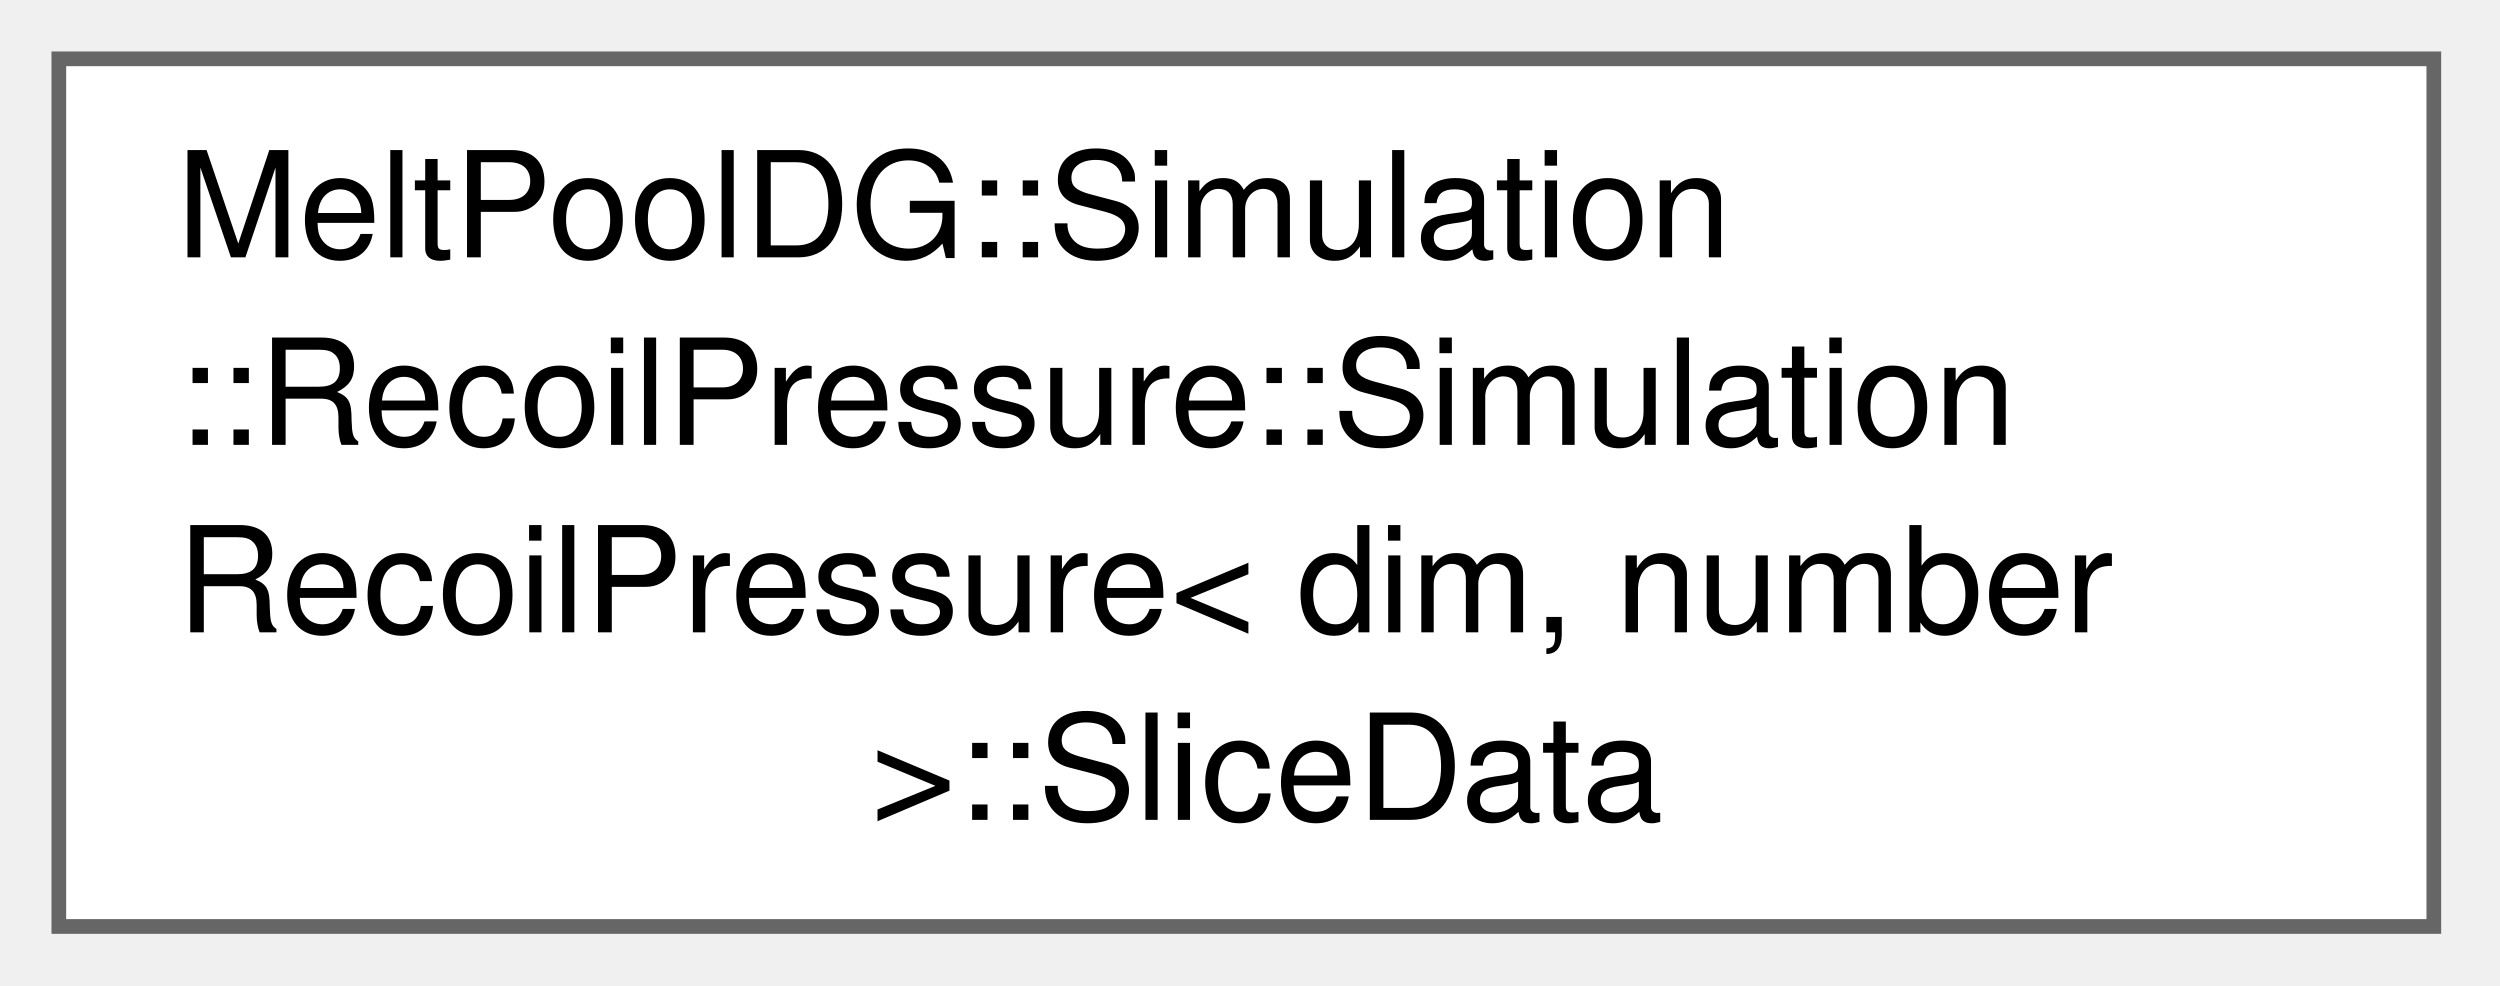
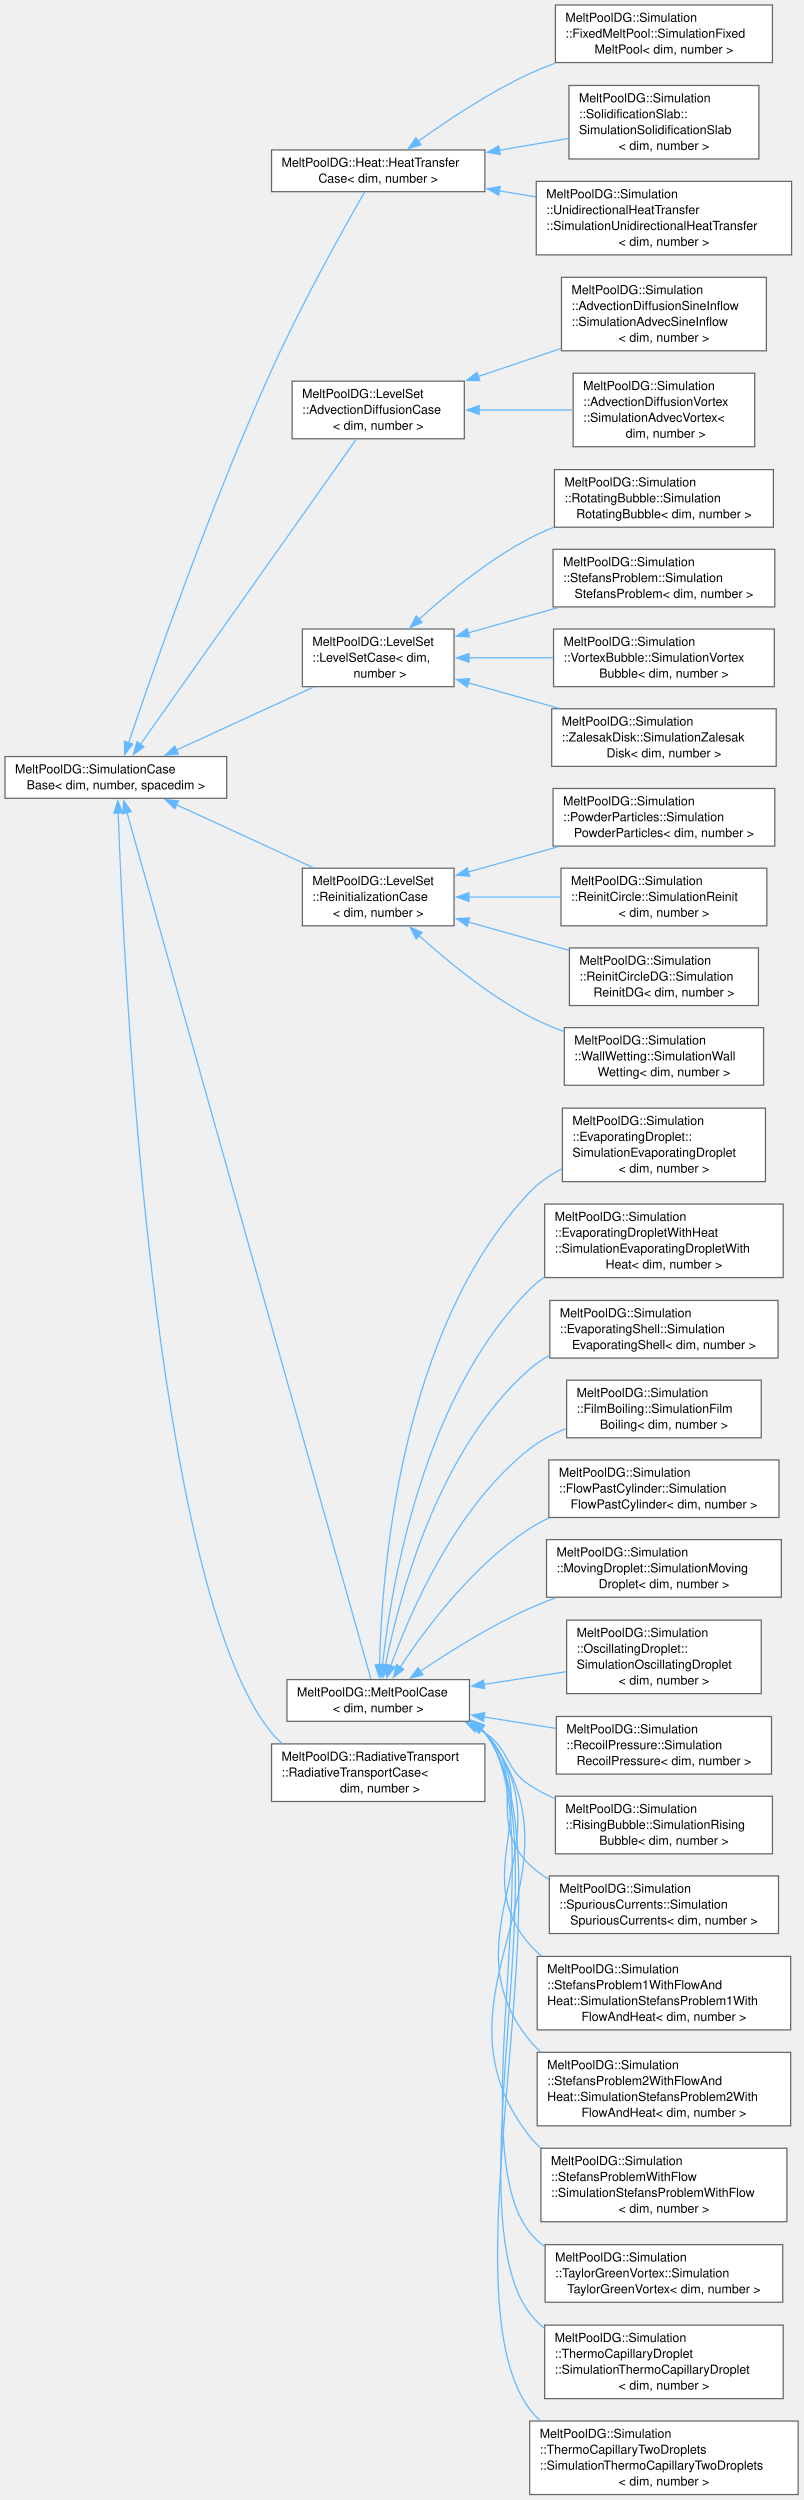
- <svg xmlns="http://www.w3.org/2000/svg" xmlns:xlink="http://www.w3.org/1999/xlink" width="170pt" height="67pt" viewBox="0.00 0.00 170.00 67.00">
-   <g id="graph0" class="graph" transform="scale(1 1) rotate(0) translate(4 63)">
+ <svg xmlns="http://www.w3.org/2000/svg" xmlns:xlink="http://www.w3.org/1999/xlink" width="645pt" height="2007pt" viewBox="0.00 0.00 645.00 2007.00">
+   <g id="graph0" class="graph" transform="scale(1 1) rotate(0) translate(4 2002.62)">
    <g id="Node000000" class="node">
      <g id="a_Node000000">
-         <a xlink:href="structMeltPoolDG_1_1Simulation_1_1RecoilPressure_1_1SimulationRecoilPressure_1_1SliceData.html" target="_top" xlink:title=" ">
-           <polygon fill="white" stroke="#666666" points="161.5,-59 0,-59 0,0 161.5,0 161.5,-59" />
-           <text xml:space="preserve" text-anchor="start" x="8" y="-45.5" font-family="Helvetica,sans-Serif" font-size="10.00">MeltPoolDG::Simulation</text>
-           <text xml:space="preserve" text-anchor="start" x="8" y="-32.75" font-family="Helvetica,sans-Serif" font-size="10.00">::RecoilPressure::Simulation</text>
-           <text xml:space="preserve" text-anchor="start" x="8" y="-20" font-family="Helvetica,sans-Serif" font-size="10.00">RecoilPressure&lt; dim, number</text>
-           <text xml:space="preserve" text-anchor="middle" x="80.75" y="-7.25" font-family="Helvetica,sans-Serif" font-size="10.00"> &gt;::SliceData</text>
+         <a xlink:href="classMeltPoolDG_1_1SimulationCaseBase.html" target="_top" xlink:title="Base class for managing a simulation case in a parallel computing environment.">
+           <polygon fill="white" stroke="#666666" points="178,-1395.25 0,-1395.25 0,-1361.75 178,-1361.75 178,-1395.25" />
+           <text xml:space="preserve" text-anchor="start" x="8" y="-1381.75" font-family="Helvetica,sans-Serif" font-size="10.00">MeltPoolDG::SimulationCase</text>
+           <text xml:space="preserve" text-anchor="middle" x="89" y="-1369" font-family="Helvetica,sans-Serif" font-size="10.00">Base&lt; dim, number, spacedim &gt;</text>
+         </a>
+       </g>
+     </g>
+     <g id="Node000001" class="node">
+       <g id="a_Node000001">
+         <a xlink:href="classMeltPoolDG_1_1Heat_1_1HeatTransferCase.html" target="_top" xlink:title=" ">
+           <polygon fill="white" stroke="#666666" points="385.25,-1882.25 214,-1882.25 214,-1848.75 385.25,-1848.75 385.25,-1882.25" />
+           <text xml:space="preserve" text-anchor="start" x="222" y="-1868.75" font-family="Helvetica,sans-Serif" font-size="10.00">MeltPoolDG::Heat::HeatTransfer</text>
+           <text xml:space="preserve" text-anchor="middle" x="299.62" y="-1856" font-family="Helvetica,sans-Serif" font-size="10.00">Case&lt; dim, number &gt;</text>
+         </a>
+       </g>
+     </g>
+     <g id="edge201_Node000000_Node000001" class="edge">
+       <g id="a_edge201_Node000000_Node000001">
+         <a xlink:title=" ">
+           <path fill="none" stroke="#63b8ff" d="M99.17,-1406.1C118.34,-1462.99 164.99,-1597.06 214,-1705.5 238.2,-1759.05 272.2,-1819.74 288.77,-1848.57" />
+           <polygon fill="#63b8ff" stroke="#63b8ff" points="102.58,-1405.28 96.08,-1396.91 95.94,-1407.5 102.58,-1405.28" />
+         </a>
+       </g>
+     </g>
+     <g id="Node000005" class="node">
+       <g id="a_Node000005">
+         <a xlink:href="classMeltPoolDG_1_1LevelSet_1_1AdvectionDiffusionCase.html" target="_top" xlink:title=" ">
+           <polygon fill="white" stroke="#666666" points="368.75,-1696.62 230.5,-1696.62 230.5,-1650.38 368.75,-1650.38 368.75,-1696.62" />
+           <text xml:space="preserve" text-anchor="start" x="238.5" y="-1683.12" font-family="Helvetica,sans-Serif" font-size="10.00">MeltPoolDG::LevelSet</text>
+           <text xml:space="preserve" text-anchor="start" x="238.5" y="-1670.38" font-family="Helvetica,sans-Serif" font-size="10.00">::AdvectionDiffusionCase</text>
+           <text xml:space="preserve" text-anchor="middle" x="299.62" y="-1657.62" font-family="Helvetica,sans-Serif" font-size="10.00">&lt; dim, number &gt;</text>
+         </a>
+       </g>
+     </g>
+     <g id="edge205_Node000000_Node000005" class="edge">
+       <g id="a_edge205_Node000000_Node000005">
+         <a xlink:title=" ">
+           <path fill="none" stroke="#63b8ff" d="M108.53,-1404.7C148.76,-1461.58 243.54,-1595.61 281.99,-1649.97" />
+           <polygon fill="#63b8ff" stroke="#63b8ff" points="111.62,-1403.01 102.99,-1396.87 105.91,-1407.06 111.62,-1403.01" />
+         </a>
+       </g>
+     </g>
+     <g id="Node000008" class="node">
+       <g id="a_Node000008">
+         <a xlink:href="classMeltPoolDG_1_1LevelSet_1_1LevelSetCase.html" target="_top" xlink:title=" ">
+           <polygon fill="white" stroke="#666666" points="360.5,-1497.62 238.75,-1497.62 238.75,-1451.38 360.5,-1451.38 360.5,-1497.62" />
+           <text xml:space="preserve" text-anchor="start" x="246.75" y="-1484.12" font-family="Helvetica,sans-Serif" font-size="10.00">MeltPoolDG::LevelSet</text>
+           <text xml:space="preserve" text-anchor="start" x="246.75" y="-1471.38" font-family="Helvetica,sans-Serif" font-size="10.00">::LevelSetCase&lt; dim,</text>
+           <text xml:space="preserve" text-anchor="middle" x="299.62" y="-1458.62" font-family="Helvetica,sans-Serif" font-size="10.00"> number &gt;</text>
+         </a>
+       </g>
+     </g>
+     <g id="edge208_Node000000_Node000008" class="edge">
+       <g id="a_edge208_Node000000_Node000008">
+         <a xlink:title=" ">
+           <path fill="none" stroke="#63b8ff" d="M137.55,-1400.38C170.37,-1415.48 213.98,-1435.55 247.54,-1450.99" />
+           <polygon fill="#63b8ff" stroke="#63b8ff" points="139.22,-1397.3 128.67,-1396.3 136.29,-1403.66 139.22,-1397.3" />
+         </a>
+       </g>
+     </g>
+     <g id="Node000013" class="node">
+       <g id="a_Node000013">
+         <a xlink:href="classMeltPoolDG_1_1LevelSet_1_1ReinitializationCase.html" target="_top" xlink:title=" ">
+           <polygon fill="white" stroke="#666666" points="360.5,-1305.62 238.75,-1305.62 238.75,-1259.38 360.5,-1259.38 360.5,-1305.62" />
+           <text xml:space="preserve" text-anchor="start" x="246.75" y="-1292.12" font-family="Helvetica,sans-Serif" font-size="10.00">MeltPoolDG::LevelSet</text>
+           <text xml:space="preserve" text-anchor="start" x="246.75" y="-1279.38" font-family="Helvetica,sans-Serif" font-size="10.00">::ReinitializationCase</text>
+           <text xml:space="preserve" text-anchor="middle" x="299.62" y="-1266.62" font-family="Helvetica,sans-Serif" font-size="10.00">&lt; dim, number &gt;</text>
+         </a>
+       </g>
+     </g>
+     <g id="edge213_Node000000_Node000013" class="edge">
+       <g id="a_edge213_Node000000_Node000013">
+         <a xlink:title=" ">
+           <path fill="none" stroke="#63b8ff" d="M137.55,-1356.62C170.37,-1341.52 213.98,-1321.45 247.54,-1306.01" />
+           <polygon fill="#63b8ff" stroke="#63b8ff" points="136.29,-1353.34 128.67,-1360.7 139.22,-1359.7 136.29,-1353.34" />
+         </a>
+       </g>
+     </g>
+     <g id="Node000018" class="node">
+       <g id="a_Node000018">
+         <a xlink:href="classMeltPoolDG_1_1MeltPoolCase.html" target="_top" xlink:title=" ">
+           <polygon fill="white" stroke="#666666" points="372.88,-654.25 226.38,-654.25 226.38,-620.75 372.88,-620.75 372.88,-654.25" />
+           <text xml:space="preserve" text-anchor="start" x="234.38" y="-640.75" font-family="Helvetica,sans-Serif" font-size="10.00">MeltPoolDG::MeltPoolCase</text>
+           <text xml:space="preserve" text-anchor="middle" x="299.62" y="-628" font-family="Helvetica,sans-Serif" font-size="10.00">&lt; dim, number &gt;</text>
+         </a>
+       </g>
+     </g>
+     <g id="edge218_Node000000_Node000018" class="edge">
+       <g id="a_edge218_Node000000_Node000018">
+         <a xlink:title=" ">
+           <path fill="none" stroke="#63b8ff" d="M97.93,-1350.35C132.13,-1228.87 266.58,-751.33 293.8,-654.63" />
+           <polygon fill="#63b8ff" stroke="#63b8ff" points="94.6,-1349.24 95.26,-1359.82 101.34,-1351.14 94.6,-1349.24" />
+         </a>
+       </g>
+     </g>
+     <g id="Node000035" class="node">
+       <g id="a_Node000035">
+         <a xlink:href="classMeltPoolDG_1_1RadiativeTransport_1_1RadiativeTransportCase.html" target="_top" xlink:title=" ">
+           <polygon fill="white" stroke="#666666" points="385.25,-602.62 214,-602.62 214,-556.38 385.25,-556.38 385.25,-602.62" />
+           <text xml:space="preserve" text-anchor="start" x="222" y="-589.12" font-family="Helvetica,sans-Serif" font-size="10.00">MeltPoolDG::RadiativeTransport</text>
+           <text xml:space="preserve" text-anchor="start" x="222" y="-576.38" font-family="Helvetica,sans-Serif" font-size="10.00">::RadiativeTransportCase&lt;</text>
+           <text xml:space="preserve" text-anchor="middle" x="299.62" y="-563.62" font-family="Helvetica,sans-Serif" font-size="10.00"> dim, number &gt;</text>
+         </a>
+       </g>
+     </g>
+     <g id="edge235_Node000000_Node000035" class="edge">
+       <g id="a_edge235_Node000000_Node000035">
+         <a xlink:title=" ">
+           <path fill="none" stroke="#63b8ff" d="M90.87,-1350.29C95.27,-1226.01 118.63,-728.28 214,-611.5 216.58,-608.34 219.51,-605.49 222.7,-602.92" />
+           <polygon fill="#63b8ff" stroke="#63b8ff" points="87.39,-1349.81 90.55,-1359.92 94.39,-1350.05 87.39,-1349.81" />
+         </a>
+       </g>
+     </g>
+     <g id="Node000002" class="node">
+       <g id="a_Node000002">
+         <a xlink:href="classMeltPoolDG_1_1Simulation_1_1FixedMeltPool_1_1SimulationFixedMeltPool.html" target="_top" xlink:title=" ">
+           <polygon fill="white" stroke="#666666" points="616.12,-1998.62 441.88,-1998.62 441.88,-1952.38 616.12,-1952.38 616.12,-1998.62" />
+           <text xml:space="preserve" text-anchor="start" x="449.88" y="-1985.12" font-family="Helvetica,sans-Serif" font-size="10.00">MeltPoolDG::Simulation</text>
+           <text xml:space="preserve" text-anchor="start" x="449.88" y="-1972.38" font-family="Helvetica,sans-Serif" font-size="10.00">::FixedMeltPool::SimulationFixed</text>
+           <text xml:space="preserve" text-anchor="middle" x="529" y="-1959.62" font-family="Helvetica,sans-Serif" font-size="10.00">MeltPool&lt; dim, number &gt;</text>
+         </a>
+       </g>
+     </g>
+     <g id="edge202_Node000001_Node000002" class="edge">
+       <g id="a_edge202_Node000001_Node000002">
+         <a xlink:title=" ">
+           <path fill="none" stroke="#63b8ff" d="M331.77,-1889.16C355.32,-1906.16 389.01,-1928.61 421.25,-1943.5 427.75,-1946.5 434.6,-1949.3 441.56,-1951.9" />
+           <polygon fill="#63b8ff" stroke="#63b8ff" points="333.99,-1886.45 323.86,-1883.37 329.86,-1892.1 333.99,-1886.45" />
+         </a>
+       </g>
+     </g>
+     <g id="Node000003" class="node">
+       <g id="a_Node000003">
+         <a xlink:href="classMeltPoolDG_1_1Simulation_1_1SolidificationSlab_1_1SimulationSolidificationSlab.html" target="_top" xlink:title=" ">
+           <polygon fill="white" stroke="#666666" points="605.25,-1934 452.75,-1934 452.75,-1875 605.25,-1875 605.25,-1934" />
+           <text xml:space="preserve" text-anchor="start" x="460.75" y="-1920.5" font-family="Helvetica,sans-Serif" font-size="10.00">MeltPoolDG::Simulation</text>
+           <text xml:space="preserve" text-anchor="start" x="460.75" y="-1907.75" font-family="Helvetica,sans-Serif" font-size="10.00">::SolidificationSlab::</text>
+           <text xml:space="preserve" text-anchor="start" x="460.75" y="-1895" font-family="Helvetica,sans-Serif" font-size="10.00">SimulationSolidificationSlab</text>
+           <text xml:space="preserve" text-anchor="middle" x="529" y="-1882.25" font-family="Helvetica,sans-Serif" font-size="10.00">&lt; dim, number &gt;</text>
+         </a>
+       </g>
+     </g>
+     <g id="edge203_Node000001_Node000003" class="edge">
+       <g id="a_edge203_Node000001_Node000003">
+         <a xlink:title=" ">
+           <path fill="none" stroke="#63b8ff" d="M396.79,-1881.99C415.39,-1885.18 434.64,-1888.49 452.47,-1891.54" />
+           <polygon fill="#63b8ff" stroke="#63b8ff" points="397.55,-1878.57 387.11,-1880.33 396.37,-1885.47 397.55,-1878.57" />
+         </a>
+       </g>
+     </g>
+     <g id="Node000004" class="node">
+       <g id="a_Node000004">
+         <a xlink:href="classMeltPoolDG_1_1Simulation_1_1UnidirectionalHeatTransfer_1_1SimulationUnidirectionalHeatTransfer.html" target="_top" xlink:title=" ">
+           <polygon fill="white" stroke="#666666" points="631.5,-1857 426.5,-1857 426.5,-1798 631.5,-1798 631.5,-1857" />
+           <text xml:space="preserve" text-anchor="start" x="434.5" y="-1843.5" font-family="Helvetica,sans-Serif" font-size="10.00">MeltPoolDG::Simulation</text>
+           <text xml:space="preserve" text-anchor="start" x="434.5" y="-1830.75" font-family="Helvetica,sans-Serif" font-size="10.00">::UnidirectionalHeatTransfer</text>
+           <text xml:space="preserve" text-anchor="start" x="434.5" y="-1818" font-family="Helvetica,sans-Serif" font-size="10.00">::SimulationUnidirectionalHeatTransfer</text>
+           <text xml:space="preserve" text-anchor="middle" x="529" y="-1805.25" font-family="Helvetica,sans-Serif" font-size="10.00">&lt; dim, number &gt;</text>
+         </a>
+       </g>
+     </g>
+     <g id="edge204_Node000001_Node000004" class="edge">
+       <g id="a_edge204_Node000001_Node000004">
+         <a xlink:title=" ">
+           <path fill="none" stroke="#63b8ff" d="M396.9,-1849.41C406.6,-1847.79 416.48,-1846.14 426.23,-1844.51" />
+           <polygon fill="#63b8ff" stroke="#63b8ff" points="396.39,-1845.95 387.11,-1851.05 397.55,-1852.85 396.39,-1845.95" />
+         </a>
+       </g>
+     </g>
+     <g id="Node000006" class="node">
+       <g id="a_Node000006">
+         <a xlink:href="classMeltPoolDG_1_1Simulation_1_1AdvectionDiffusionSineInflow_1_1SimulationAdvecSineInflow.html" target="_top" xlink:title=" ">
+           <polygon fill="white" stroke="#666666" points="611.25,-1780 446.75,-1780 446.75,-1721 611.25,-1721 611.25,-1780" />
+           <text xml:space="preserve" text-anchor="start" x="454.75" y="-1766.5" font-family="Helvetica,sans-Serif" font-size="10.00">MeltPoolDG::Simulation</text>
+           <text xml:space="preserve" text-anchor="start" x="454.75" y="-1753.75" font-family="Helvetica,sans-Serif" font-size="10.00">::AdvectionDiffusionSineInflow</text>
+           <text xml:space="preserve" text-anchor="start" x="454.75" y="-1741" font-family="Helvetica,sans-Serif" font-size="10.00">::SimulationAdvecSineInflow</text>
+           <text xml:space="preserve" text-anchor="middle" x="529" y="-1728.25" font-family="Helvetica,sans-Serif" font-size="10.00">&lt; dim, number &gt;</text>
+         </a>
+       </g>
+     </g>
+     <g id="edge206_Node000005_Node000006" class="edge">
+       <g id="a_edge206_Node000005_Node000006">
+         <a xlink:title=" ">
+           <path fill="none" stroke="#63b8ff" d="M379.89,-1700.34C401.41,-1707.63 424.75,-1715.53 446.39,-1722.86" />
+           <polygon fill="#63b8ff" stroke="#63b8ff" points="381.18,-1697.08 370.59,-1697.19 378.94,-1703.72 381.18,-1697.08" />
+         </a>
+       </g>
+     </g>
+     <g id="Node000007" class="node">
+       <g id="a_Node000007">
+         <a xlink:href="classMeltPoolDG_1_1Simulation_1_1AdvectionDiffusionVortex_1_1SimulationAdvecVortex.html" target="_top" xlink:title=" ">
+           <polygon fill="white" stroke="#666666" points="601.88,-1703 456.12,-1703 456.12,-1644 601.88,-1644 601.88,-1703" />
+           <text xml:space="preserve" text-anchor="start" x="464.12" y="-1689.5" font-family="Helvetica,sans-Serif" font-size="10.00">MeltPoolDG::Simulation</text>
+           <text xml:space="preserve" text-anchor="start" x="464.12" y="-1676.75" font-family="Helvetica,sans-Serif" font-size="10.00">::AdvectionDiffusionVortex</text>
+           <text xml:space="preserve" text-anchor="start" x="464.12" y="-1664" font-family="Helvetica,sans-Serif" font-size="10.00">::SimulationAdvecVortex&lt;</text>
+           <text xml:space="preserve" text-anchor="middle" x="529" y="-1651.25" font-family="Helvetica,sans-Serif" font-size="10.00"> dim, number &gt;</text>
+         </a>
+       </g>
+     </g>
+     <g id="edge207_Node000005_Node000007" class="edge">
+       <g id="a_edge207_Node000005_Node000007">
+         <a xlink:title=" ">
+           <path fill="none" stroke="#63b8ff" d="M380.58,-1673.5C405.02,-1673.5 431.75,-1673.5 455.66,-1673.5" />
+           <polygon fill="#63b8ff" stroke="#63b8ff" points="380.67,-1670 370.67,-1673.5 380.67,-1677 380.67,-1670" />
+         </a>
+       </g>
+     </g>
+     <g id="Node000009" class="node">
+       <g id="a_Node000009">
+         <a xlink:href="classMeltPoolDG_1_1Simulation_1_1RotatingBubble_1_1SimulationRotatingBubble.html" target="_top" xlink:title=" ">
+           <polygon fill="white" stroke="#666666" points="616.88,-1625.62 441.12,-1625.62 441.12,-1579.38 616.88,-1579.38 616.88,-1625.62" />
+           <text xml:space="preserve" text-anchor="start" x="449.12" y="-1612.12" font-family="Helvetica,sans-Serif" font-size="10.00">MeltPoolDG::Simulation</text>
+           <text xml:space="preserve" text-anchor="start" x="449.12" y="-1599.38" font-family="Helvetica,sans-Serif" font-size="10.00">::RotatingBubble::Simulation</text>
+           <text xml:space="preserve" text-anchor="middle" x="529" y="-1586.62" font-family="Helvetica,sans-Serif" font-size="10.00">RotatingBubble&lt; dim, number &gt;</text>
+         </a>
+       </g>
+     </g>
+     <g id="edge209_Node000008_Node000009" class="edge">
+       <g id="a_edge209_Node000008_Node000009">
+         <a xlink:title=" ">
+           <path fill="none" stroke="#63b8ff" d="M332.42,-1505.43C355.45,-1526.36 388.23,-1553.24 421.25,-1570.5 427.42,-1573.73 433.97,-1576.68 440.67,-1579.37" />
+           <polygon fill="#63b8ff" stroke="#63b8ff" points="334.92,-1502.97 325.2,-1498.76 330.17,-1508.12 334.92,-1502.97" />
+         </a>
+       </g>
+     </g>
+     <g id="Node000010" class="node">
+       <g id="a_Node000010">
+         <a xlink:href="classMeltPoolDG_1_1Simulation_1_1StefansProblem_1_1SimulationStefansProblem.html" target="_top" xlink:title=" ">
+           <polygon fill="white" stroke="#666666" points="618,-1561.62 440,-1561.62 440,-1515.38 618,-1515.38 618,-1561.62" />
+           <text xml:space="preserve" text-anchor="start" x="448" y="-1548.12" font-family="Helvetica,sans-Serif" font-size="10.00">MeltPoolDG::Simulation</text>
+           <text xml:space="preserve" text-anchor="start" x="448" y="-1535.38" font-family="Helvetica,sans-Serif" font-size="10.00">::StefansProblem::Simulation</text>
+           <text xml:space="preserve" text-anchor="middle" x="529" y="-1522.62" font-family="Helvetica,sans-Serif" font-size="10.00">StefansProblem&lt; dim, number &gt;</text>
+         </a>
+       </g>
+     </g>
+     <g id="edge210_Node000008_Node000010" class="edge">
+       <g id="a_edge210_Node000008_Node000010">
+         <a xlink:title=" ">
+           <path fill="none" stroke="#63b8ff" d="M371.98,-1494.59C394.92,-1501.04 420.53,-1508.25 444.27,-1514.93" />
+           <polygon fill="#63b8ff" stroke="#63b8ff" points="372.99,-1491.23 362.42,-1491.89 371.09,-1497.97 372.99,-1491.23" />
+         </a>
+       </g>
+     </g>
+     <g id="Node000011" class="node">
+       <g id="a_Node000011">
+         <a xlink:href="classMeltPoolDG_1_1Simulation_1_1VortexBubble_1_1SimulationVortexBubble.html" target="_top" xlink:title=" ">
+           <polygon fill="white" stroke="#666666" points="617.62,-1497.62 440.38,-1497.62 440.38,-1451.38 617.62,-1451.38 617.62,-1497.62" />
+           <text xml:space="preserve" text-anchor="start" x="448.38" y="-1484.12" font-family="Helvetica,sans-Serif" font-size="10.00">MeltPoolDG::Simulation</text>
+           <text xml:space="preserve" text-anchor="start" x="448.38" y="-1471.38" font-family="Helvetica,sans-Serif" font-size="10.00">::VortexBubble::SimulationVortex</text>
+           <text xml:space="preserve" text-anchor="middle" x="529" y="-1458.62" font-family="Helvetica,sans-Serif" font-size="10.00">Bubble&lt; dim, number &gt;</text>
+         </a>
+       </g>
+     </g>
+     <g id="edge211_Node000008_Node000011" class="edge">
+       <g id="a_edge211_Node000008_Node000011">
+         <a xlink:title=" ">
+           <path fill="none" stroke="#63b8ff" d="M372.29,-1474.5C393.77,-1474.5 417.58,-1474.5 439.98,-1474.5" />
+           <polygon fill="#63b8ff" stroke="#63b8ff" points="372.47,-1471 362.47,-1474.5 372.47,-1478 372.47,-1471" />
+         </a>
+       </g>
+     </g>
+     <g id="Node000012" class="node">
+       <g id="a_Node000012">
+         <a xlink:href="classMeltPoolDG_1_1Simulation_1_1ZalesakDisk_1_1SimulationZalesakDisk.html" target="_top" xlink:title=" ">
+           <polygon fill="white" stroke="#666666" points="619.12,-1433.62 438.88,-1433.62 438.88,-1387.38 619.12,-1387.38 619.12,-1433.62" />
+           <text xml:space="preserve" text-anchor="start" x="446.88" y="-1420.12" font-family="Helvetica,sans-Serif" font-size="10.00">MeltPoolDG::Simulation</text>
+           <text xml:space="preserve" text-anchor="start" x="446.88" y="-1407.38" font-family="Helvetica,sans-Serif" font-size="10.00">::ZalesakDisk::SimulationZalesak</text>
+           <text xml:space="preserve" text-anchor="middle" x="529" y="-1394.62" font-family="Helvetica,sans-Serif" font-size="10.00">Disk&lt; dim, number &gt;</text>
+         </a>
+       </g>
+     </g>
+     <g id="edge212_Node000008_Node000012" class="edge">
+       <g id="a_edge212_Node000008_Node000012">
+         <a xlink:title=" ">
+           <path fill="none" stroke="#63b8ff" d="M371.98,-1454.41C394.92,-1447.96 420.53,-1440.75 444.27,-1434.07" />
+           <polygon fill="#63b8ff" stroke="#63b8ff" points="371.09,-1451.03 362.42,-1457.11 372.99,-1457.77 371.09,-1451.03" />
+         </a>
+       </g>
+     </g>
+     <g id="Node000014" class="node">
+       <g id="a_Node000014">
+         <a xlink:href="classMeltPoolDG_1_1Simulation_1_1PowderParticles_1_1SimulationPowderParticles.html" target="_top" xlink:title=" ">
+           <polygon fill="white" stroke="#666666" points="618,-1369.62 440,-1369.62 440,-1323.38 618,-1323.38 618,-1369.62" />
+           <text xml:space="preserve" text-anchor="start" x="448" y="-1356.12" font-family="Helvetica,sans-Serif" font-size="10.00">MeltPoolDG::Simulation</text>
+           <text xml:space="preserve" text-anchor="start" x="448" y="-1343.38" font-family="Helvetica,sans-Serif" font-size="10.00">::PowderParticles::Simulation</text>
+           <text xml:space="preserve" text-anchor="middle" x="529" y="-1330.62" font-family="Helvetica,sans-Serif" font-size="10.00">PowderParticles&lt; dim, number &gt;</text>
+         </a>
+       </g>
+     </g>
+     <g id="edge214_Node000013_Node000014" class="edge">
+       <g id="a_edge214_Node000013_Node000014">
+         <a xlink:title=" ">
+           <path fill="none" stroke="#63b8ff" d="M371.98,-1302.59C394.92,-1309.04 420.53,-1316.25 444.27,-1322.93" />
+           <polygon fill="#63b8ff" stroke="#63b8ff" points="372.99,-1299.23 362.42,-1299.89 371.09,-1305.97 372.99,-1299.23" />
+         </a>
+       </g>
+     </g>
+     <g id="Node000015" class="node">
+       <g id="a_Node000015">
+         <a xlink:href="classMeltPoolDG_1_1Simulation_1_1ReinitCircle_1_1SimulationReinit.html" target="_top" xlink:title="A specific reinitialization simulation setup for a hyperrectangular domain with a hyperspherical zero...">
+           <polygon fill="white" stroke="#666666" points="611.62,-1305.62 446.38,-1305.62 446.38,-1259.38 611.62,-1259.38 611.62,-1305.62" />
+           <text xml:space="preserve" text-anchor="start" x="454.38" y="-1292.12" font-family="Helvetica,sans-Serif" font-size="10.00">MeltPoolDG::Simulation</text>
+           <text xml:space="preserve" text-anchor="start" x="454.38" y="-1279.38" font-family="Helvetica,sans-Serif" font-size="10.00">::ReinitCircle::SimulationReinit</text>
+           <text xml:space="preserve" text-anchor="middle" x="529" y="-1266.62" font-family="Helvetica,sans-Serif" font-size="10.00">&lt; dim, number &gt;</text>
+         </a>
+       </g>
+     </g>
+     <g id="edge215_Node000013_Node000015" class="edge">
+       <g id="a_edge215_Node000013_Node000015">
+         <a xlink:title=" ">
+           <path fill="none" stroke="#63b8ff" d="M372.22,-1282.5C395.64,-1282.5 421.84,-1282.5 445.98,-1282.5" />
+           <polygon fill="#63b8ff" stroke="#63b8ff" points="372.47,-1279 362.47,-1282.5 372.47,-1286 372.47,-1279" />
+         </a>
+       </g>
+     </g>
+     <g id="Node000016" class="node">
+       <g id="a_Node000016">
+         <a xlink:href="classMeltPoolDG_1_1Simulation_1_1ReinitCircleDG_1_1SimulationReinitDG.html" target="_top" xlink:title=" ">
+           <polygon fill="white" stroke="#666666" points="604.88,-1241.62 453.12,-1241.62 453.12,-1195.38 604.88,-1195.38 604.88,-1241.62" />
+           <text xml:space="preserve" text-anchor="start" x="461.12" y="-1228.12" font-family="Helvetica,sans-Serif" font-size="10.00">MeltPoolDG::Simulation</text>
+           <text xml:space="preserve" text-anchor="start" x="461.12" y="-1215.38" font-family="Helvetica,sans-Serif" font-size="10.00">::ReinitCircleDG::Simulation</text>
+           <text xml:space="preserve" text-anchor="middle" x="529" y="-1202.62" font-family="Helvetica,sans-Serif" font-size="10.00">ReinitDG&lt; dim, number &gt;</text>
+         </a>
+       </g>
+     </g>
+     <g id="edge216_Node000013_Node000016" class="edge">
+       <g id="a_edge216_Node000013_Node000016">
+         <a xlink:title=" ">
+           <path fill="none" stroke="#63b8ff" d="M371.76,-1262.48C397.5,-1255.23 426.64,-1247.03 452.72,-1239.69" />
+           <polygon fill="#63b8ff" stroke="#63b8ff" points="371.09,-1259.03 362.42,-1265.11 372.99,-1265.77 371.09,-1259.03" />
+         </a>
+       </g>
+     </g>
+     <g id="Node000017" class="node">
+       <g id="a_Node000017">
+         <a xlink:href="classMeltPoolDG_1_1Simulation_1_1WallWetting_1_1SimulationWallWetting.html" target="_top" xlink:title="Simulation of wetting at the bottom wall. This simulates the modelling problem described in &quot;A conser...">
+           <polygon fill="white" stroke="#666666" points="609,-1177.62 449,-1177.62 449,-1131.38 609,-1131.38 609,-1177.62" />
+           <text xml:space="preserve" text-anchor="start" x="457" y="-1164.12" font-family="Helvetica,sans-Serif" font-size="10.00">MeltPoolDG::Simulation</text>
+           <text xml:space="preserve" text-anchor="start" x="457" y="-1151.38" font-family="Helvetica,sans-Serif" font-size="10.00">::WallWetting::SimulationWall</text>
+           <text xml:space="preserve" text-anchor="middle" x="529" y="-1138.62" font-family="Helvetica,sans-Serif" font-size="10.00">Wetting&lt; dim, number &gt;</text>
+         </a>
+       </g>
+     </g>
+     <g id="edge217_Node000013_Node000017" class="edge">
+       <g id="a_edge217_Node000013_Node000017">
+         <a xlink:title=" ">
+           <path fill="none" stroke="#63b8ff" d="M332.42,-1251.57C355.45,-1230.64 388.23,-1203.76 421.25,-1186.5 429.82,-1182.02 439.12,-1178.07 448.53,-1174.61" />
+           <polygon fill="#63b8ff" stroke="#63b8ff" points="330.17,-1248.88 325.2,-1258.24 334.92,-1254.03 330.17,-1248.88" />
+         </a>
+       </g>
+     </g>
+     <g id="Node000019" class="node">
+       <g id="a_Node000019">
+         <a xlink:href="classMeltPoolDG_1_1Simulation_1_1EvaporatingDroplet_1_1SimulationEvaporatingDroplet.html" target="_top" xlink:title=" ">
+           <polygon fill="white" stroke="#666666" points="610.5,-1113 447.5,-1113 447.5,-1054 610.5,-1054 610.5,-1113" />
+           <text xml:space="preserve" text-anchor="start" x="455.5" y="-1099.5" font-family="Helvetica,sans-Serif" font-size="10.00">MeltPoolDG::Simulation</text>
+           <text xml:space="preserve" text-anchor="start" x="455.5" y="-1086.75" font-family="Helvetica,sans-Serif" font-size="10.00">::EvaporatingDroplet::</text>
+           <text xml:space="preserve" text-anchor="start" x="455.5" y="-1074" font-family="Helvetica,sans-Serif" font-size="10.00">SimulationEvaporatingDroplet</text>
+           <text xml:space="preserve" text-anchor="middle" x="529" y="-1061.25" font-family="Helvetica,sans-Serif" font-size="10.00">&lt; dim, number &gt;</text>
+         </a>
+       </g>
+     </g>
+     <g id="edge219_Node000018_Node000019" class="edge">
+       <g id="a_edge219_Node000018_Node000019">
+         <a xlink:title=" ">
+           <path fill="none" stroke="#63b8ff" d="M300.67,-665.89C302.33,-738.91 316.83,-935.23 421.25,-1045.5 428.55,-1053.21 437.53,-1059.36 447.14,-1064.27" />
+           <polygon fill="#63b8ff" stroke="#63b8ff" points="304.17,-665.95 300.52,-656.01 297.17,-666.06 304.17,-665.95" />
+         </a>
+       </g>
+     </g>
+     <g id="Node000020" class="node">
+       <g id="a_Node000020">
+         <a xlink:href="classMeltPoolDG_1_1Simulation_1_1EvaporatingDropletWithHeat_1_1SimulationEvaporatingDropletWithHeat.html" target="_top" xlink:title=" ">
+           <polygon fill="white" stroke="#666666" points="624.75,-1036 433.25,-1036 433.25,-977 624.75,-977 624.75,-1036" />
+           <text xml:space="preserve" text-anchor="start" x="441.25" y="-1022.5" font-family="Helvetica,sans-Serif" font-size="10.00">MeltPoolDG::Simulation</text>
+           <text xml:space="preserve" text-anchor="start" x="441.25" y="-1009.75" font-family="Helvetica,sans-Serif" font-size="10.00">::EvaporatingDropletWithHeat</text>
+           <text xml:space="preserve" text-anchor="start" x="441.25" y="-997" font-family="Helvetica,sans-Serif" font-size="10.00">::SimulationEvaporatingDropletWith</text>
+           <text xml:space="preserve" text-anchor="middle" x="529" y="-984.25" font-family="Helvetica,sans-Serif" font-size="10.00">Heat&lt; dim, number &gt;</text>
+         </a>
+       </g>
+     </g>
+     <g id="edge220_Node000018_Node000020" class="edge">
+       <g id="a_edge220_Node000018_Node000020">
+         <a xlink:title=" ">
+           <path fill="none" stroke="#63b8ff" d="M303.06,-665.88C309.96,-728.82 335.11,-881.38 421.25,-967.5 424.88,-971.13 428.87,-974.42 433.11,-977.41" />
+           <polygon fill="#63b8ff" stroke="#63b8ff" points="306.56,-665.63 302.07,-656.03 299.59,-666.34 306.56,-665.63" />
+         </a>
+       </g>
+     </g>
+     <g id="Node000021" class="node">
+       <g id="a_Node000021">
+         <a xlink:href="classMeltPoolDG_1_1Simulation_1_1EvaporatingShell_1_1SimulationEvaporatingShell.html" target="_top" xlink:title=" ">
+           <polygon fill="white" stroke="#666666" points="620.62,-958.62 437.38,-958.62 437.38,-912.38 620.62,-912.38 620.62,-958.62" />
+           <text xml:space="preserve" text-anchor="start" x="445.38" y="-945.12" font-family="Helvetica,sans-Serif" font-size="10.00">MeltPoolDG::Simulation</text>
+           <text xml:space="preserve" text-anchor="start" x="445.38" y="-932.38" font-family="Helvetica,sans-Serif" font-size="10.00">::EvaporatingShell::Simulation</text>
+           <text xml:space="preserve" text-anchor="middle" x="529" y="-919.62" font-family="Helvetica,sans-Serif" font-size="10.00">EvaporatingShell&lt; dim, number &gt;</text>
+         </a>
+       </g>
+     </g>
+     <g id="edge221_Node000018_Node000021" class="edge">
+       <g id="a_edge221_Node000018_Node000021">
+         <a xlink:title=" ">
+           <path fill="none" stroke="#63b8ff" d="M305.49,-665.88C316.3,-720.16 347.41,-838.98 421.25,-903.5 426.06,-907.7 431.4,-911.35 437.06,-914.52" />
+           <polygon fill="#63b8ff" stroke="#63b8ff" points="308.96,-665.39 303.66,-656.22 302.08,-666.69 308.96,-665.39" />
+         </a>
+       </g>
+     </g>
+     <g id="Node000022" class="node">
+       <g id="a_Node000022">
+         <a xlink:href="classMeltPoolDG_1_1Simulation_1_1FilmBoiling_1_1SimulationFilmBoiling.html" target="_top" xlink:title=" ">
+           <polygon fill="white" stroke="#666666" points="607.12,-894.62 450.88,-894.62 450.88,-848.38 607.12,-848.38 607.12,-894.62" />
+           <text xml:space="preserve" text-anchor="start" x="458.88" y="-881.12" font-family="Helvetica,sans-Serif" font-size="10.00">MeltPoolDG::Simulation</text>
+           <text xml:space="preserve" text-anchor="start" x="458.88" y="-868.38" font-family="Helvetica,sans-Serif" font-size="10.00">::FilmBoiling::SimulationFilm</text>
+           <text xml:space="preserve" text-anchor="middle" x="529" y="-855.62" font-family="Helvetica,sans-Serif" font-size="10.00">Boiling&lt; dim, number &gt;</text>
+         </a>
+       </g>
+     </g>
+     <g id="edge222_Node000018_Node000022" class="edge">
+       <g id="a_edge222_Node000018_Node000022">
+         <a xlink:title=" ">
+           <path fill="none" stroke="#63b8ff" d="M309.68,-665.12C325.38,-708.7 361.8,-793.18 421.25,-839.5 429.95,-846.28 440.07,-851.62 450.54,-855.84" />
+           <polygon fill="#63b8ff" stroke="#63b8ff" points="313.07,-664.2 306.47,-655.91 306.46,-666.5 313.07,-664.2" />
+         </a>
+       </g>
+     </g>
+     <g id="Node000023" class="node">
+       <g id="a_Node000023">
+         <a xlink:href="classMeltPoolDG_1_1Simulation_1_1FlowPastCylinder_1_1SimulationFlowPastCylinder.html" target="_top" xlink:title=" ">
+           <polygon fill="white" stroke="#666666" points="621.38,-830.62 436.62,-830.62 436.62,-784.38 621.38,-784.38 621.38,-830.62" />
+           <text xml:space="preserve" text-anchor="start" x="444.62" y="-817.12" font-family="Helvetica,sans-Serif" font-size="10.00">MeltPoolDG::Simulation</text>
+           <text xml:space="preserve" text-anchor="start" x="444.62" y="-804.38" font-family="Helvetica,sans-Serif" font-size="10.00">::FlowPastCylinder::Simulation</text>
+           <text xml:space="preserve" text-anchor="middle" x="529" y="-791.62" font-family="Helvetica,sans-Serif" font-size="10.00">FlowPastCylinder&lt; dim, number &gt;</text>
+         </a>
+       </g>
+     </g>
+     <g id="edge223_Node000018_Node000023" class="edge">
+       <g id="a_edge223_Node000018_Node000023">
+         <a xlink:title=" ">
+           <path fill="none" stroke="#63b8ff" d="M317.05,-664.04C337.66,-695.19 375.86,-746.29 421.25,-775.5 426.05,-778.59 431.16,-781.39 436.45,-783.93" />
+           <polygon fill="#63b8ff" stroke="#63b8ff" points="320.18,-662.45 311.81,-655.96 314.31,-666.25 320.18,-662.45" />
+         </a>
+       </g>
+     </g>
+     <g id="Node000024" class="node">
+       <g id="a_Node000024">
+         <a xlink:href="classMeltPoolDG_1_1Simulation_1_1MovingDroplet_1_1SimulationMovingDroplet.html" target="_top" xlink:title=" ">
+           <polygon fill="white" stroke="#666666" points="623.25,-766.62 434.75,-766.62 434.75,-720.38 623.25,-720.38 623.25,-766.62" />
+           <text xml:space="preserve" text-anchor="start" x="442.75" y="-753.12" font-family="Helvetica,sans-Serif" font-size="10.00">MeltPoolDG::Simulation</text>
+           <text xml:space="preserve" text-anchor="start" x="442.75" y="-740.38" font-family="Helvetica,sans-Serif" font-size="10.00">::MovingDroplet::SimulationMoving</text>
+           <text xml:space="preserve" text-anchor="middle" x="529" y="-727.62" font-family="Helvetica,sans-Serif" font-size="10.00">Droplet&lt; dim, number &gt;</text>
+         </a>
+       </g>
+     </g>
+     <g id="edge224_Node000018_Node000024" class="edge">
+       <g id="a_edge224_Node000018_Node000024">
+         <a xlink:title=" ">
+           <path fill="none" stroke="#63b8ff" d="M333.59,-660.96C357.14,-676.9 390.05,-697.54 421.25,-711.5 427.96,-714.5 435.03,-717.32 442.21,-719.94" />
+           <polygon fill="#63b8ff" stroke="#63b8ff" points="335.57,-658.08 325.35,-655.31 331.61,-663.85 335.57,-658.08" />
+         </a>
+       </g>
+     </g>
+     <g id="Node000025" class="node">
+       <g id="a_Node000025">
+         <a xlink:href="classMeltPoolDG_1_1Simulation_1_1OscillatingDroplet_1_1SimulationOscillatingDroplet.html" target="_top" xlink:title=" ">
+           <polygon fill="white" stroke="#666666" points="607.12,-702 450.88,-702 450.88,-643 607.12,-643 607.12,-702" />
+           <text xml:space="preserve" text-anchor="start" x="458.88" y="-688.5" font-family="Helvetica,sans-Serif" font-size="10.00">MeltPoolDG::Simulation</text>
+           <text xml:space="preserve" text-anchor="start" x="458.88" y="-675.75" font-family="Helvetica,sans-Serif" font-size="10.00">::OscillatingDroplet::</text>
+           <text xml:space="preserve" text-anchor="start" x="458.88" y="-663" font-family="Helvetica,sans-Serif" font-size="10.00">SimulationOscillatingDroplet</text>
+           <text xml:space="preserve" text-anchor="middle" x="529" y="-650.25" font-family="Helvetica,sans-Serif" font-size="10.00">&lt; dim, number &gt;</text>
+         </a>
+       </g>
+     </g>
+     <g id="edge225_Node000018_Node000025" class="edge">
+       <g id="a_edge225_Node000018_Node000025">
+         <a xlink:title=" ">
+           <path fill="none" stroke="#63b8ff" d="M384.37,-650.39C406.05,-653.73 429.29,-657.31 450.63,-660.59" />
+           <polygon fill="#63b8ff" stroke="#63b8ff" points="385.11,-646.96 374.69,-648.9 384.04,-653.88 385.11,-646.96" />
+         </a>
+       </g>
+     </g>
+     <g id="Node000026" class="node">
+       <g id="a_Node000026">
+         <a xlink:href="classMeltPoolDG_1_1Simulation_1_1RecoilPressure_1_1SimulationRecoilPressure.html" target="_top" xlink:title=" ">
+           <polygon fill="white" stroke="#666666" points="615.38,-624.62 442.62,-624.62 442.62,-578.38 615.38,-578.38 615.38,-624.62" />
+           <text xml:space="preserve" text-anchor="start" x="450.62" y="-611.12" font-family="Helvetica,sans-Serif" font-size="10.00">MeltPoolDG::Simulation</text>
+           <text xml:space="preserve" text-anchor="start" x="450.62" y="-598.38" font-family="Helvetica,sans-Serif" font-size="10.00">::RecoilPressure::Simulation</text>
+           <text xml:space="preserve" text-anchor="middle" x="529" y="-585.62" font-family="Helvetica,sans-Serif" font-size="10.00">RecoilPressure&lt; dim, number &gt;</text>
+         </a>
+       </g>
+     </g>
+     <g id="edge226_Node000018_Node000026" class="edge">
+       <g id="a_edge226_Node000018_Node000026">
+         <a xlink:title=" ">
+           <path fill="none" stroke="#63b8ff" d="M384.44,-624.23C403.29,-621.25 423.31,-618.08 442.23,-615.08" />
+           <polygon fill="#63b8ff" stroke="#63b8ff" points="384.02,-620.75 374.69,-625.77 385.11,-627.67 384.02,-620.75" />
+         </a>
+       </g>
+     </g>
+     <g id="Node000027" class="node">
+       <g id="a_Node000027">
+         <a xlink:href="classMeltPoolDG_1_1Simulation_1_1RisingBubble_1_1SimulationRisingBubble.html" target="_top" xlink:title=" ">
+           <polygon fill="white" stroke="#666666" points="616.12,-560.62 441.88,-560.62 441.88,-514.38 616.12,-514.38 616.12,-560.62" />
+           <text xml:space="preserve" text-anchor="start" x="449.88" y="-547.12" font-family="Helvetica,sans-Serif" font-size="10.00">MeltPoolDG::Simulation</text>
+           <text xml:space="preserve" text-anchor="start" x="449.88" y="-534.38" font-family="Helvetica,sans-Serif" font-size="10.00">::RisingBubble::SimulationRising</text>
+           <text xml:space="preserve" text-anchor="middle" x="529" y="-521.62" font-family="Helvetica,sans-Serif" font-size="10.00">Bubble&lt; dim, number &gt;</text>
+         </a>
+       </g>
+     </g>
+     <g id="edge227_Node000018_Node000027" class="edge">
+       <g id="a_edge227_Node000018_Node000027">
+         <a xlink:title=" ">
+           <path fill="none" stroke="#63b8ff" d="M378.77,-615.4C381,-614.17 383.16,-612.87 385.25,-611.5 405.81,-598.02 400.64,-582.91 421.25,-569.5 427.58,-565.39 434.45,-561.78 441.56,-558.63" />
+           <polygon fill="#63b8ff" stroke="#63b8ff" points="377.47,-612.14 370.07,-619.73 380.58,-618.41 377.47,-612.14" />
+         </a>
+       </g>
+     </g>
+     <g id="Node000028" class="node">
+       <g id="a_Node000028">
+         <a xlink:href="classMeltPoolDG_1_1Simulation_1_1SpuriousCurrents_1_1SimulationSpuriousCurrents.html" target="_top" xlink:title=" ">
+           <polygon fill="white" stroke="#666666" points="621,-496.62 437,-496.62 437,-450.38 621,-450.38 621,-496.62" />
+           <text xml:space="preserve" text-anchor="start" x="445" y="-483.12" font-family="Helvetica,sans-Serif" font-size="10.00">MeltPoolDG::Simulation</text>
+           <text xml:space="preserve" text-anchor="start" x="445" y="-470.38" font-family="Helvetica,sans-Serif" font-size="10.00">::SpuriousCurrents::Simulation</text>
+           <text xml:space="preserve" text-anchor="middle" x="529" y="-457.62" font-family="Helvetica,sans-Serif" font-size="10.00">SpuriousCurrents&lt; dim, number &gt;</text>
+         </a>
+       </g>
+     </g>
+     <g id="edge228_Node000018_Node000028" class="edge">
+       <g id="a_edge228_Node000018_Node000028">
+         <a xlink:title=" ">
+           <path fill="none" stroke="#63b8ff" d="M382.44,-614.06C383.4,-613.24 384.34,-612.38 385.25,-611.5 420.94,-576.84 385.44,-540.04 421.25,-505.5 425.85,-501.07 431.03,-497.25 436.58,-493.95" />
+           <polygon fill="#63b8ff" stroke="#63b8ff" points="380.44,-611.18 374.34,-619.85 384.51,-616.88 380.44,-611.18" />
+         </a>
+       </g>
+     </g>
+     <g id="Node000029" class="node">
+       <g id="a_Node000029">
+         <a xlink:href="classMeltPoolDG_1_1Simulation_1_1StefansProblem1WithFlowAndHeat_1_1SimulationStefansProblem1WithFlowAndHeat.html" target="_top" xlink:title=" ">
+           <polygon fill="white" stroke="#666666" points="630.75,-432 427.25,-432 427.25,-373 630.75,-373 630.75,-432" />
+           <text xml:space="preserve" text-anchor="start" x="435.25" y="-418.5" font-family="Helvetica,sans-Serif" font-size="10.00">MeltPoolDG::Simulation</text>
+           <text xml:space="preserve" text-anchor="start" x="435.25" y="-405.75" font-family="Helvetica,sans-Serif" font-size="10.00">::StefansProblem1WithFlowAnd</text>
+           <text xml:space="preserve" text-anchor="start" x="435.25" y="-393" font-family="Helvetica,sans-Serif" font-size="10.00">Heat::SimulationStefansProblem1With</text>
+           <text xml:space="preserve" text-anchor="middle" x="529" y="-380.25" font-family="Helvetica,sans-Serif" font-size="10.00">FlowAndHeat&lt; dim, number &gt;</text>
+         </a>
+       </g>
+     </g>
+     <g id="edge229_Node000018_Node000029" class="edge">
+       <g id="a_edge229_Node000018_Node000029">
+         <a xlink:title=" ">
+           <path fill="none" stroke="#63b8ff" d="M382.15,-614.62C383.22,-613.62 384.26,-612.58 385.25,-611.5 437.37,-554.5 370.64,-499.84 421.25,-441.5 424.09,-438.22 427.24,-435.22 430.61,-432.47" />
+           <polygon fill="#63b8ff" stroke="#63b8ff" points="380.23,-611.68 374.42,-620.54 384.48,-617.24 380.23,-611.68" />
+         </a>
+       </g>
+     </g>
+     <g id="Node000030" class="node">
+       <g id="a_Node000030">
+         <a xlink:href="classMeltPoolDG_1_1Simulation_1_1StefansProblem2WithFlowAndHeat_1_1SimulationStefansProblem2WithFlowAndHeat.html" target="_top" xlink:title=" ">
+           <polygon fill="white" stroke="#666666" points="630.75,-355 427.25,-355 427.25,-296 630.75,-296 630.75,-355" />
+           <text xml:space="preserve" text-anchor="start" x="435.25" y="-341.5" font-family="Helvetica,sans-Serif" font-size="10.00">MeltPoolDG::Simulation</text>
+           <text xml:space="preserve" text-anchor="start" x="435.25" y="-328.75" font-family="Helvetica,sans-Serif" font-size="10.00">::StefansProblem2WithFlowAnd</text>
+           <text xml:space="preserve" text-anchor="start" x="435.25" y="-316" font-family="Helvetica,sans-Serif" font-size="10.00">Heat::SimulationStefansProblem2With</text>
+           <text xml:space="preserve" text-anchor="middle" x="529" y="-303.25" font-family="Helvetica,sans-Serif" font-size="10.00">FlowAndHeat&lt; dim, number &gt;</text>
+         </a>
+       </g>
+     </g>
+     <g id="edge230_Node000018_Node000030" class="edge">
+       <g id="a_edge230_Node000018_Node000030">
+         <a xlink:title=" ">
+           <path fill="none" stroke="#63b8ff" d="M381.79,-615.15C383,-613.99 384.16,-612.78 385.25,-611.5 457.46,-527.28 351.27,-450.58 421.25,-364.5 423.99,-361.13 427.04,-358.05 430.34,-355.24" />
+           <polygon fill="#63b8ff" stroke="#63b8ff" points="380.01,-612.1 374.3,-621.02 384.33,-617.61 380.01,-612.1" />
+         </a>
+       </g>
+     </g>
+     <g id="Node000031" class="node">
+       <g id="a_Node000031">
+         <a xlink:href="classMeltPoolDG_1_1Simulation_1_1StefansProblemWithFlow_1_1SimulationStefansProblemWithFlow.html" target="_top" xlink:title=" ">
+           <polygon fill="white" stroke="#666666" points="627.75,-278 430.25,-278 430.25,-219 627.75,-219 627.75,-278" />
+           <text xml:space="preserve" text-anchor="start" x="438.25" y="-264.5" font-family="Helvetica,sans-Serif" font-size="10.00">MeltPoolDG::Simulation</text>
+           <text xml:space="preserve" text-anchor="start" x="438.25" y="-251.75" font-family="Helvetica,sans-Serif" font-size="10.00">::StefansProblemWithFlow</text>
+           <text xml:space="preserve" text-anchor="start" x="438.25" y="-239" font-family="Helvetica,sans-Serif" font-size="10.00">::SimulationStefansProblemWithFlow</text>
+           <text xml:space="preserve" text-anchor="middle" x="529" y="-226.25" font-family="Helvetica,sans-Serif" font-size="10.00">&lt; dim, number &gt;</text>
+         </a>
+       </g>
+     </g>
+     <g id="edge231_Node000018_Node000031" class="edge">
+       <g id="a_edge231_Node000018_Node000031">
+         <a xlink:title=" ">
+           <path fill="none" stroke="#63b8ff" d="M382.21,-614.84C383.27,-613.78 384.28,-612.67 385.25,-611.5 477.66,-499.91 331.78,-401.46 421.25,-287.5 423.93,-284.09 426.94,-280.97 430.2,-278.13" />
+           <polygon fill="#63b8ff" stroke="#63b8ff" points="380.01,-612.12 374.44,-621.14 384.42,-617.56 380.01,-612.12" />
+         </a>
+       </g>
+     </g>
+     <g id="Node000032" class="node">
+       <g id="a_Node000032">
+         <a xlink:href="classMeltPoolDG_1_1Simulation_1_1TaylorGreenVortex_1_1SimulationTaylorGreenVortex.html" target="_top" xlink:title=" ">
+           <polygon fill="white" stroke="#666666" points="624.38,-200.62 433.62,-200.62 433.62,-154.38 624.38,-154.38 624.38,-200.62" />
+           <text xml:space="preserve" text-anchor="start" x="441.62" y="-187.12" font-family="Helvetica,sans-Serif" font-size="10.00">MeltPoolDG::Simulation</text>
+           <text xml:space="preserve" text-anchor="start" x="441.62" y="-174.38" font-family="Helvetica,sans-Serif" font-size="10.00">::TaylorGreenVortex::Simulation</text>
+           <text xml:space="preserve" text-anchor="middle" x="529" y="-161.62" font-family="Helvetica,sans-Serif" font-size="10.00">TaylorGreenVortex&lt; dim, number &gt;</text>
+         </a>
+       </g>
+     </g>
+     <g id="edge232_Node000018_Node000032" class="edge">
+       <g id="a_edge232_Node000018_Node000032">
+         <a xlink:title=" ">
+           <path fill="none" stroke="#63b8ff" d="M382.24,-614.87C383.29,-613.8 384.3,-612.68 385.25,-611.5 441.59,-541.99 364.97,-280.05 421.25,-210.5 424.79,-206.13 428.9,-202.32 433.4,-199.01" />
+           <polygon fill="#63b8ff" stroke="#63b8ff" points="380.04,-612.15 374.53,-621.21 384.48,-617.56 380.04,-612.15" />
+         </a>
+       </g>
+     </g>
+     <g id="Node000033" class="node">
+       <g id="a_Node000033">
+         <a xlink:href="classMeltPoolDG_1_1Simulation_1_1ThermoCapillaryDroplet_1_1SimulationThermoCapillaryDroplet.html" target="_top" xlink:title=" ">
+           <polygon fill="white" stroke="#666666" points="624.75,-136 433.25,-136 433.25,-77 624.75,-77 624.75,-136" />
+           <text xml:space="preserve" text-anchor="start" x="441.25" y="-122.5" font-family="Helvetica,sans-Serif" font-size="10.00">MeltPoolDG::Simulation</text>
+           <text xml:space="preserve" text-anchor="start" x="441.25" y="-109.75" font-family="Helvetica,sans-Serif" font-size="10.00">::ThermoCapillaryDroplet</text>
+           <text xml:space="preserve" text-anchor="start" x="441.25" y="-97" font-family="Helvetica,sans-Serif" font-size="10.00">::SimulationThermoCapillaryDroplet</text>
+           <text xml:space="preserve" text-anchor="middle" x="529" y="-84.25" font-family="Helvetica,sans-Serif" font-size="10.00">&lt; dim, number &gt;</text>
+         </a>
+       </g>
+     </g>
+     <g id="edge233_Node000018_Node000033" class="edge">
+       <g id="a_edge233_Node000018_Node000033">
+         <a xlink:title=" ">
+           <path fill="none" stroke="#63b8ff" d="M381.81,-615.35C383.02,-614.13 384.17,-612.85 385.25,-611.5 450.15,-530.41 358.49,-228.26 421.25,-145.5 424.71,-140.94 428.75,-136.91 433.2,-133.36" />
+           <polygon fill="#63b8ff" stroke="#63b8ff" points="379.77,-612.49 374.22,-621.52 384.19,-617.93 379.77,-612.49" />
+         </a>
+       </g>
+     </g>
+     <g id="Node000034" class="node">
+       <g id="a_Node000034">
+         <a xlink:href="classMeltPoolDG_1_1Simulation_1_1ThermoCapillaryTwoDroplets_1_1SimulationThermoCapillaryTwoDroplets.html" target="_top" xlink:title=" ">
+           <polygon fill="white" stroke="#666666" points="636.75,-59 421.25,-59 421.25,0 636.75,0 636.75,-59" />
+           <text xml:space="preserve" text-anchor="start" x="429.25" y="-45.5" font-family="Helvetica,sans-Serif" font-size="10.00">MeltPoolDG::Simulation</text>
+           <text xml:space="preserve" text-anchor="start" x="429.25" y="-32.75" font-family="Helvetica,sans-Serif" font-size="10.00">::ThermoCapillaryTwoDroplets</text>
+           <text xml:space="preserve" text-anchor="start" x="429.25" y="-20" font-family="Helvetica,sans-Serif" font-size="10.00">::SimulationThermoCapillaryTwoDroplets</text>
+           <text xml:space="preserve" text-anchor="middle" x="529" y="-7.25" font-family="Helvetica,sans-Serif" font-size="10.00">&lt; dim, number &gt;</text>
+         </a>
+       </g>
+     </g>
+     <g id="edge234_Node000018_Node000034" class="edge">
+       <g id="a_edge234_Node000018_Node000034">
+         <a xlink:title=" ">
+           <path fill="none" stroke="#63b8ff" d="M381.83,-615.36C383.03,-614.14 384.18,-612.86 385.25,-611.5 460.3,-516.67 348.7,-165.26 421.25,-68.5 423.74,-65.18 426.53,-62.15 429.57,-59.38" />
+           <polygon fill="#63b8ff" stroke="#63b8ff" points="379.79,-612.51 374.26,-621.55 384.22,-617.93 379.79,-612.51" />
        </a>
      </g>
    </g>
  </g>
</svg>
